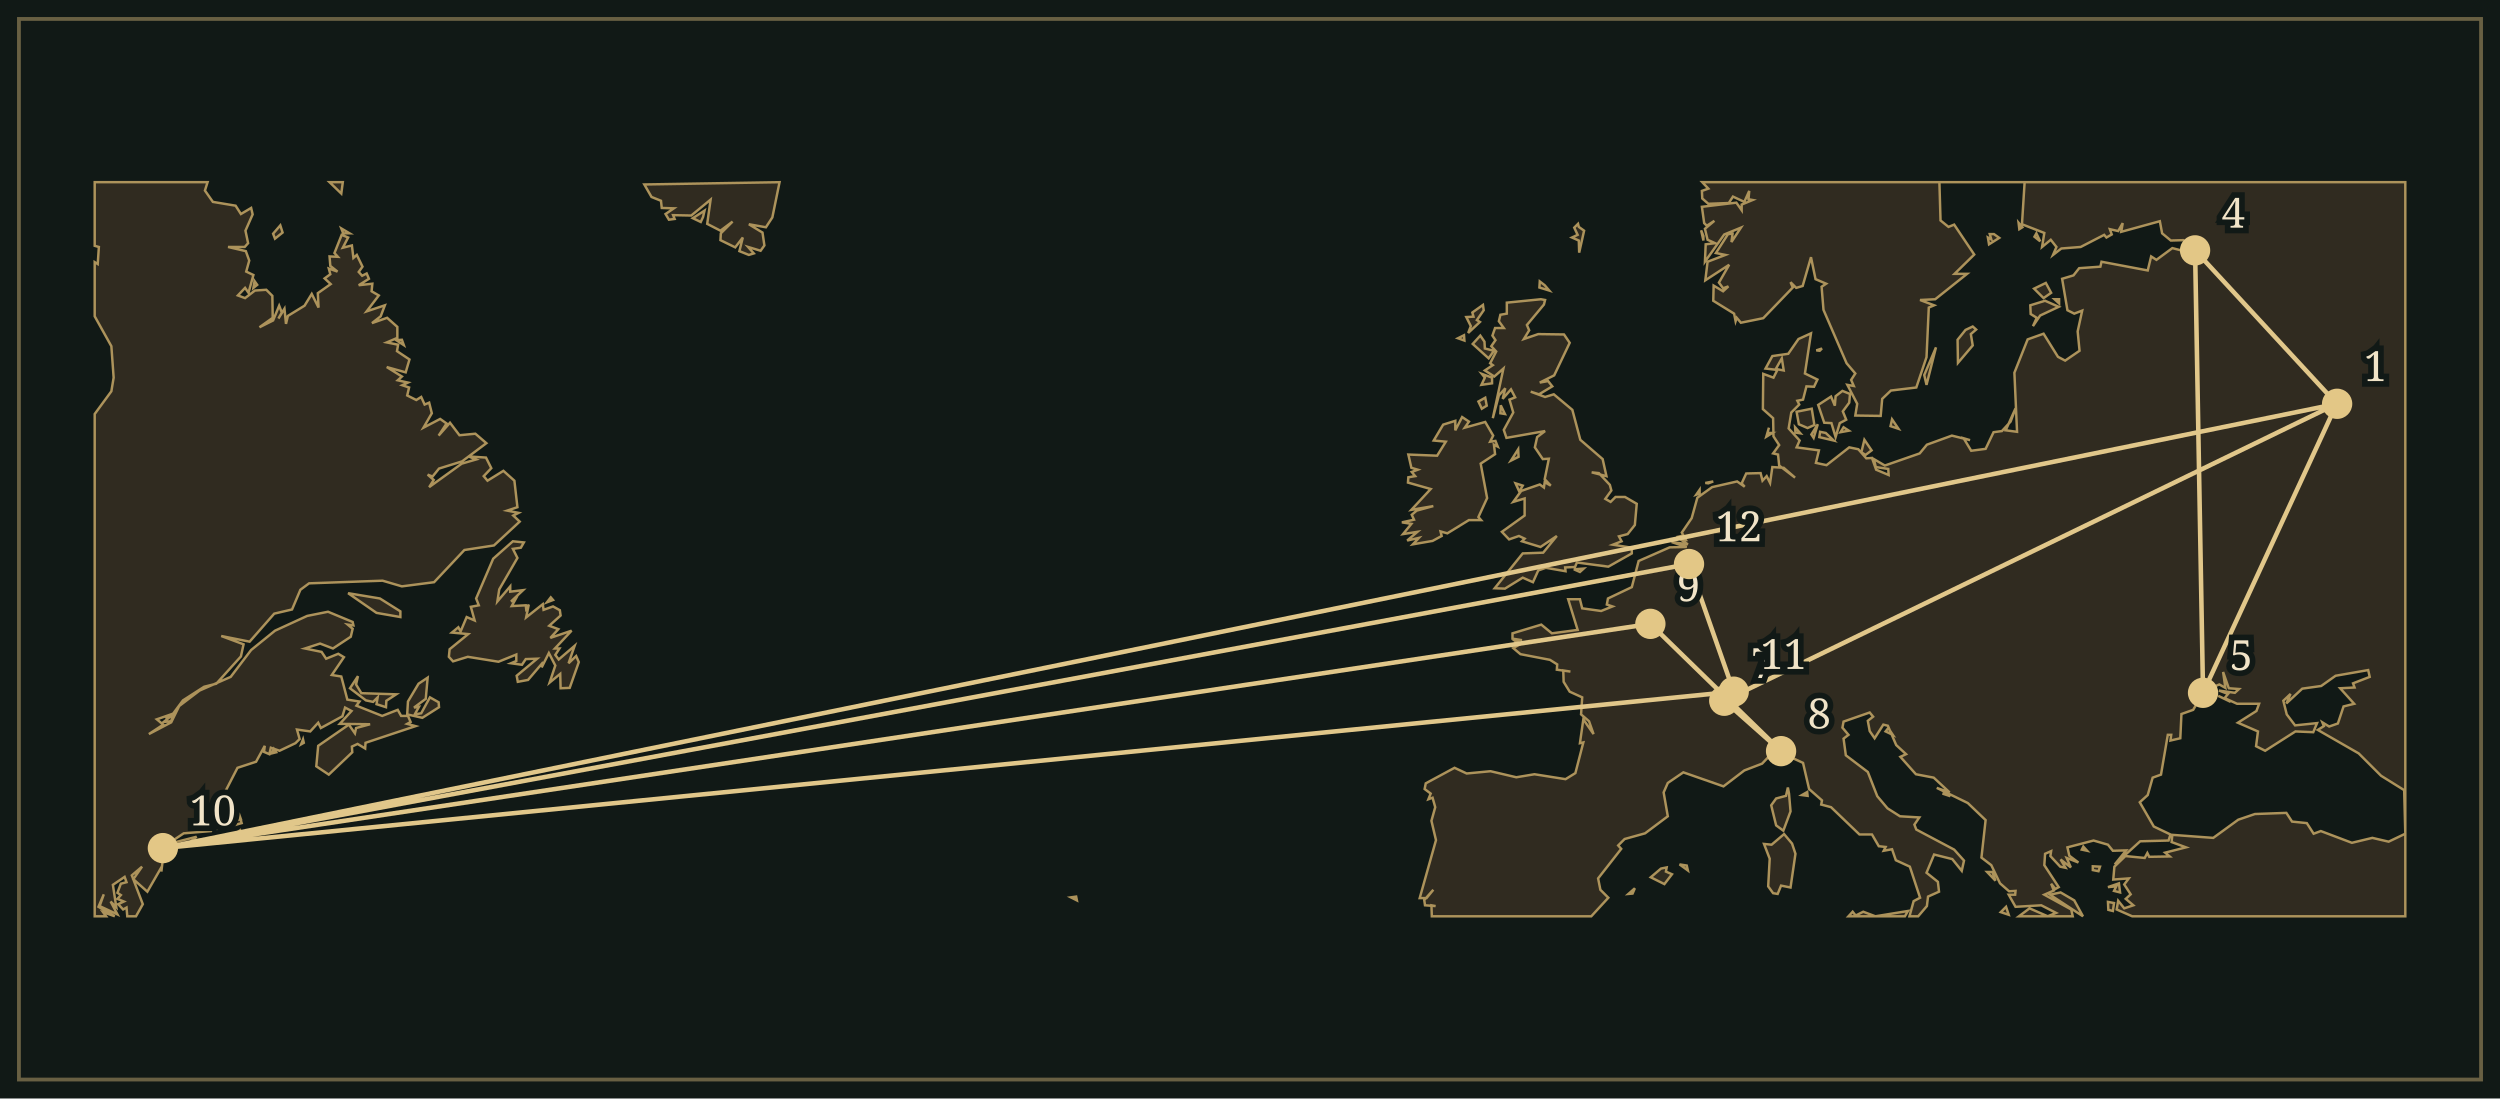
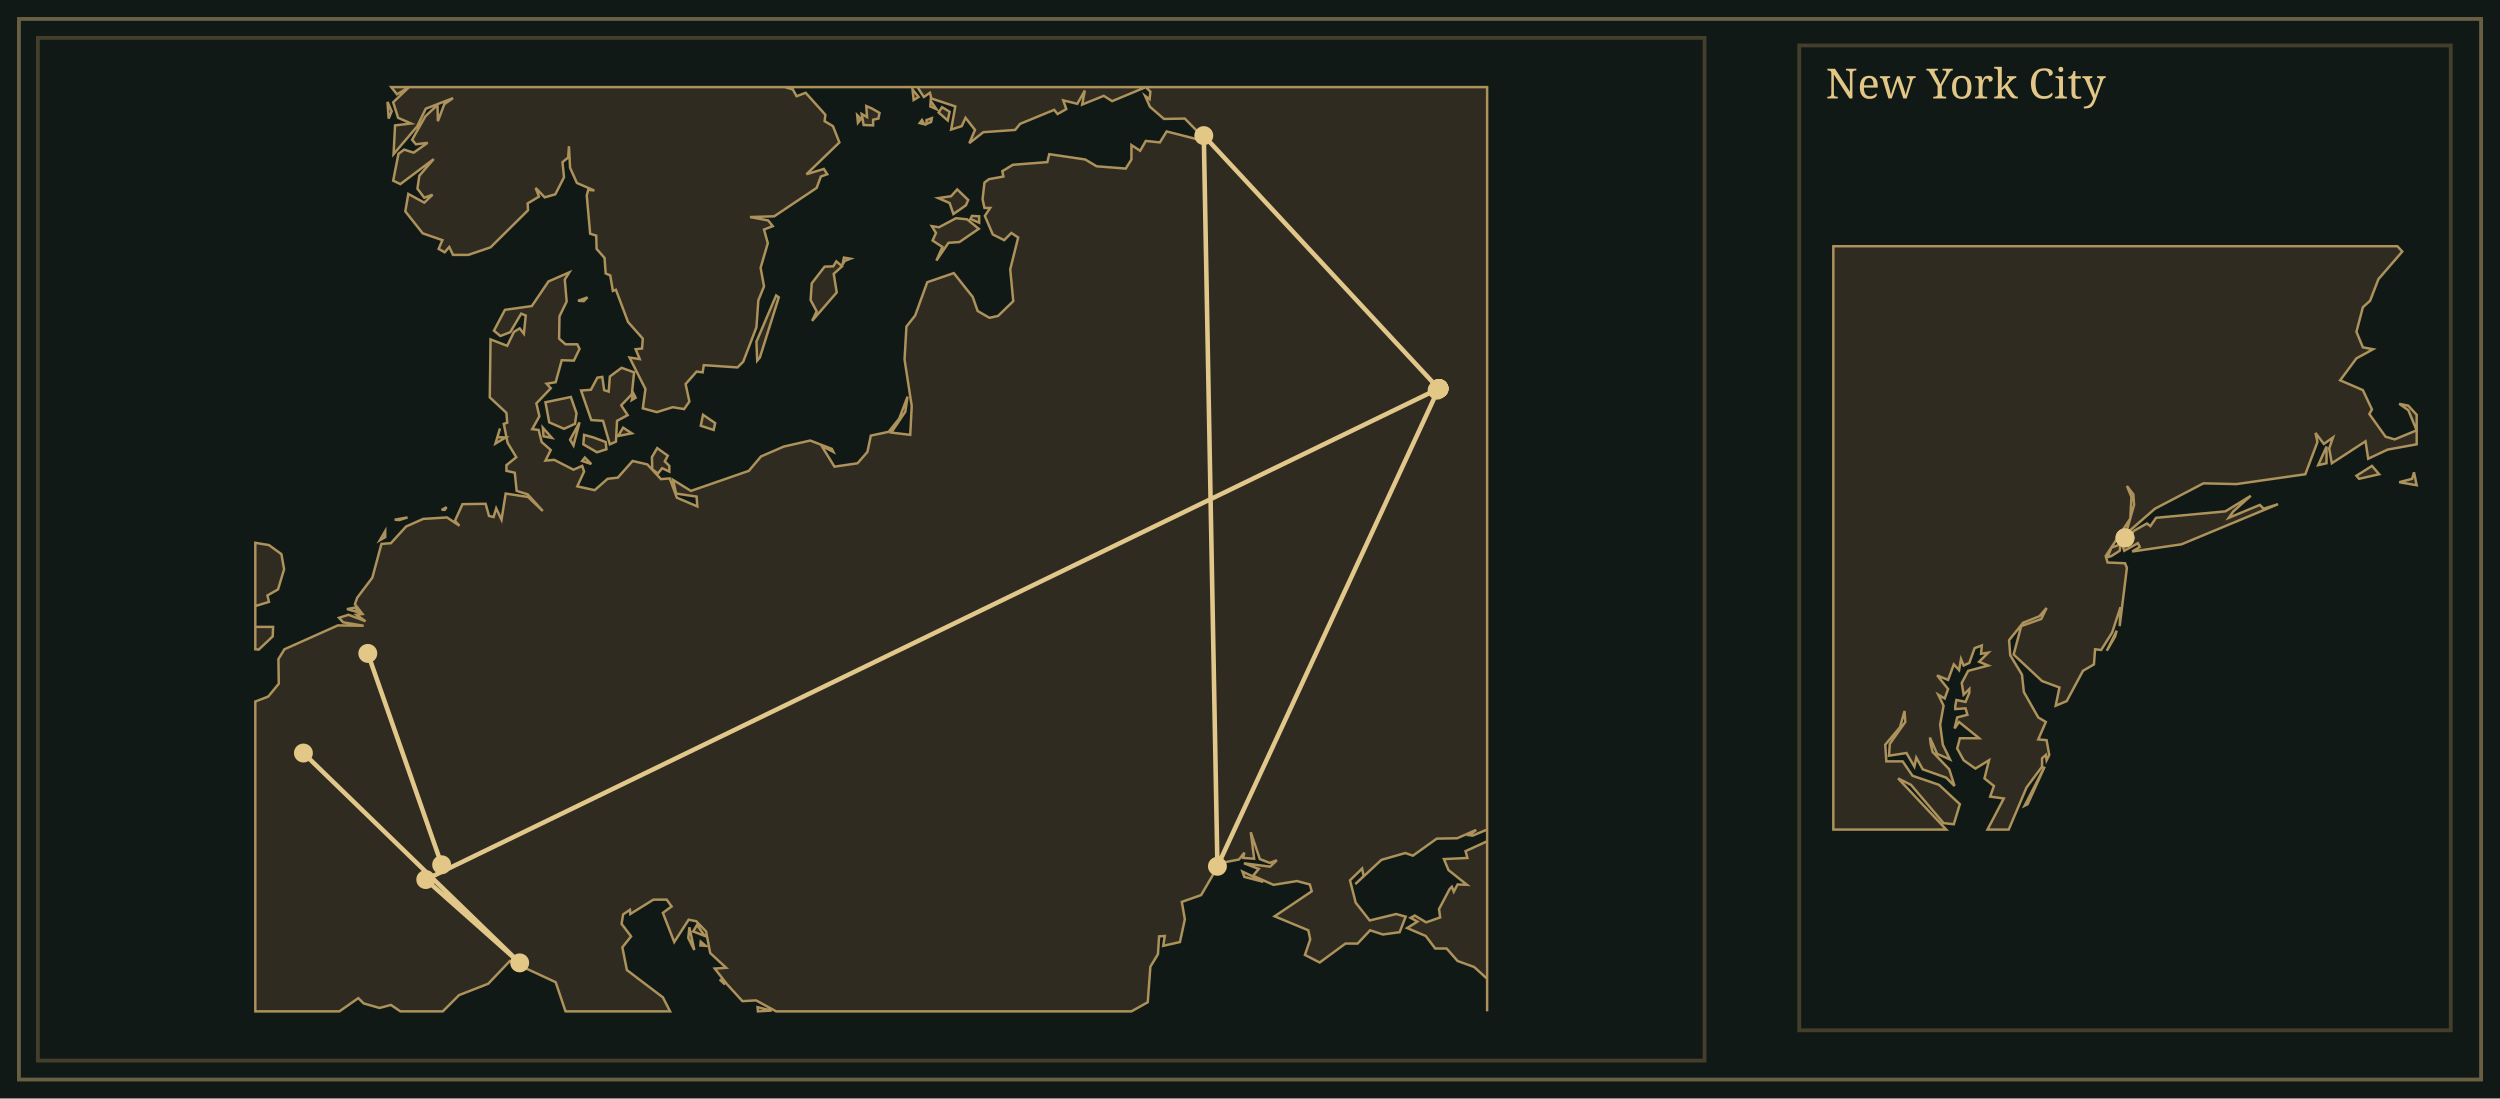
<svg xmlns="http://www.w3.org/2000/svg" viewBox="0 0 660 290" role="img" aria-label="Places in the life of Alexander Scriabin">
  <rect width="660" height="290" fill="#111916" />
-   <path d="M539.9,79.4L543.5,81L538.6,83.3L536.7,86.1L537.7,83.9L536.1,82.9L536,80.6L539.9,79.4ZM544,235.6L547.6,237.7L549.9,241.9L541.2,236.2L544,235.6ZM521.7,87L520.3,88.2L520.8,91.2L516.9,95.8L516.8,89.7L518.9,87.1L520.8,86.2L521.7,87ZM488.2,106.3L486.5,108.6L487.4,110.8L485.7,111.7L484.6,115.4L483.5,111.7L481.6,111.6L480,106.9L483.4,104.7L484.4,107.1L484.6,104.6L486.4,103.2L488.4,104L488.2,106.3ZM478.3,107.9L479,112.2L477.2,113L474.9,112L474.3,108.7L478.3,107.9ZM439.8,230.1L441.4,230.8L439.4,233.4L435.8,231.6L438.5,229.3L440,229L439.8,230.1ZM105.7,162.9L99.4,161.8L91.9,156.6L100.3,158L105.7,161.4L105.7,162.9ZM109.3,186.8L110.6,186.6L109.5,188.6L111.2,188.3L113.5,184.1L115.8,185.4L115.9,186.7L111.5,189.5L107.5,188.6L107.7,185.2L110.5,180.5L112.9,178.9L112.4,184.5L109.3,186.8ZM95.4,183L104.6,183.3L102,185L101.9,186.7L99.4,185.9L99.7,184.1L98.5,185.3L96.6,184.9L92.4,181.7L94.5,178.5L94,180.7L95.4,183ZM50.6,222L53.8,221.5L42.9,224.8L44.5,222.8L51.9,220.9L50.6,222ZM473.1,222.7L474,225.4L472.7,234.3L470.2,233.8L469.3,236L468.1,235.8L466.8,234L467.2,226.7L465.7,222.8L467.7,223L471,220.2L473.1,222.7ZM472.3,209.5L472.7,214.2L470.8,219.3L468.9,217.9L467.6,212.6L468.9,210.8L471.5,210.1L472,207.9L472.3,209.5ZM503.7,240.5L502.9,241.9L488,241.9L489.1,240.7L489.9,241.7L491.9,240.7L495.1,241.9L503.7,240.5ZM407.6,80.4L403.1,85.8L403.7,87.2L402.3,89.5L406.1,88.2L412.9,88.3L414.4,90.5L410.3,99.1L406.5,101L408.7,100.6L409.8,102L406.3,104.1L404.1,103.4L407.9,104.8L410.2,104.1L415.1,108.2L417.2,116.1L423.1,121.2L424.1,125.7L420.2,124.7L422.1,124.9L425,128L425.4,129.5L423.8,131.7L425.2,132.5L426.5,131.2L429,131.2L432.1,133L431.6,138.6L429.7,141L427.4,141.6L428.1,142.9L425.8,143.8L430.8,144.6L430.8,146.1L424.6,149.6L416.3,148.5L415.8,149.7L413.2,149.8L413.3,150.8L408.1,149.9L406.1,150.6L404.7,153.7L402,152.5L397.3,155.4L394.6,155.3L402,146.1L407.4,145.9L411,141.5L406.7,144.4L401.8,142.9L402.5,142.2L401,141.5L398.4,142.4L396.5,140.4L402.5,136.1L402.5,131.6L399.5,132.5L401.6,129.6L406.5,127.9L407.6,128.7L407.8,127.3L409.4,128.2L407.8,126.5L408.9,121.1L407.3,121.2L405.2,118.1L405.8,115.4L407.9,113.8L397.7,115.6L397,113.5L399.5,108.9L398.5,105.5L400,104.9L398.9,102.8L396.7,105.3L397.4,102.5L395.7,104.4L394.1,110.4L396.9,97.3L394.5,99.4L392,97.8L394.1,96.4L393.4,95.9L395,92.8L393.7,91.4L394.8,89.8L394,88.6L394.7,86.6L397,86.6L395.7,84.8L396.1,83.1L397.8,82.8L397.8,79.9L406.8,79L407.9,79.2L407.6,80.4ZM386.7,112.9L392.1,111.4L394.2,115L393.4,116.6L394.8,116.4L395.4,117.9L394.4,117.4L394.7,119.9L390.9,122.4L392.6,131.5L390.3,136.5L391,137.3L387.8,137.3L382.1,140.8L380.3,140.3L380.6,141.5L378.2,142.8L373,143.7L374.6,142L371.5,142.7L374.2,140.4L370.4,141L372.6,138.3L370.1,137.9L373.3,137.2L372.7,135.9L374,134.8L378.4,133.6L372.6,134.6L377.7,129.1L371.7,127.4L371.8,126L373.6,125.7L372.7,124.6L374.3,124L372.6,123.5L371.8,120L379.4,120.3L381.7,116.6L378.5,116.3L381,112.1L384.2,111.1L384.2,113.6L386,110.1L387.8,111.3L386.7,112.9ZM451,127.6L450.2,127.5L452.3,127.1L451,127.6ZM45.2,190.4L43.2,190.6L45.7,188.6L45.2,190.4ZM44.5,189.5L43.7,189.6L45.2,188.7L44.5,189.5ZM80.2,196.1L79.5,196.5L80,195.2L80.2,196.1ZM72.9,198.6L71.7,198.9L72.3,197.7L72.9,198.6ZM588.2,184.9L588.9,185.3L585.6,183.7L588.2,184.9ZM541.5,77.3L539.5,78.7L537,76.2L540.1,74.7L541.5,77.3ZM543.6,80.1L542.4,79L543.6,79L543.6,80.1ZM557.8,240.5L556.6,240.2L556.5,238.1L558.1,238.4L557.8,240.5ZM559.4,233.2L559.7,235.6L558.1,235.2L558.7,234L556.5,234.2L559.4,233.2ZM554.4,228.8L554,230L552.5,229.7L552.5,228.7L554.4,228.8ZM551,224.6L549.6,224.3L550,223.5L551,224.6ZM400.9,120.6L398.9,121.6L400.8,118.6L400.9,120.6ZM397.3,109.3L396.1,109.1L396.2,107L397.3,109.3ZM393.9,101.2L391.1,101.6L392,99.7L391.2,98.7L393.9,99.7L393.9,101.2ZM392.1,105L392.5,107.1L391.2,107.9L390.3,106L392.1,105ZM416.8,59.9L418.2,60.9L416.9,66.7L416.8,63.5L415,62.7L416.5,62L415.6,60.1L416.6,59.1L416.8,59.9ZM402,128.2L401.1,129.8L400.1,127.6L402,128.2ZM407.8,75.3L409,76.7L406.4,75.9L406.5,74.3L407.8,75.3ZM391.7,81.9L389.9,84.5L390.7,85L387.6,87.9L388.3,86.1L387.1,83.7L389,83.6L388.7,82.5L391.5,80.5L391.7,81.9ZM391.9,90.2L392,92L394.4,92.6L393,94.6L388.8,90.8L390.8,88.6L391.9,90.2ZM386.5,88.5L386.6,89.9L384.9,89.3L386.5,88.5ZM526.4,61.8L527.8,62.8L525.1,64.5L524.8,62.7L525.7,63.2L525.3,61.8L526.4,61.8ZM508.6,101.6L508,99L511.1,91.7L508.6,101.6ZM501.2,113.2L499.1,112.5L499.5,110.7L501.2,113.2ZM494.1,118.9L492.5,120.1L491.4,119.4L492.2,116.1L494.1,118.9ZM488.1,113.7L485.9,114.1L486.7,112.8L488.1,113.7ZM482,114.3L484.1,116.3L480.3,115.4L480.5,114L482,114.3ZM475.3,114.4L474,114.2L473.9,112.8L475.3,114.4ZM478.8,115.6L478.2,114.7L479.9,112L478.8,115.6ZM480.4,92.6L479.5,92.5L481,92L480.4,92.6ZM466.3,115.3L467,112.9L466.6,114.3L467.9,114.3L466.3,115.3ZM418.1,150.1L417.1,151L415.5,150.3L418.1,150.1ZM448.7,130.3L447.8,130.6L448.7,129.3L448.7,130.3ZM477.1,209.1L477.2,210.1L475.7,209.9L477.1,209.1ZM445.6,229.8L443.4,228.2L445.3,228.5L445.6,229.8ZM431,235.9L429.9,236L431.6,234.5L431,235.9ZM284.3,237.7L282.7,236.9L284.1,236.7L284.3,237.7ZM499.7,194L497.8,193.1L498.5,192.2L499.7,194ZM514.1,209.7L514.9,210.2L512.8,209.5L514.1,209.7ZM529.6,239.4L530.3,241.5L528.2,240.8L529.6,239.4ZM526.8,232.5L524.6,230.2L526,230.2L526.8,232.5ZM443.9,141.5L444.5,142.3L442.6,141.8L443.9,141.5ZM185.6,57.3L185,58.6L182.9,57.6L186,55.6L185.6,57.3ZM63.7,220.1L62.3,220L63.4,219.2L63.7,220.1ZM25,241.9L25,109.3L29.4,103.3L30,99.7L29.4,91.4L25,83.5L25,69.2L25.8,69.7L26.1,65.2L25,64.9L25,48.1L54.8,48.1L54.1,50.3L56.2,53.3L62.2,54.3L63.6,56.5L66.3,54.9L66.7,56.6L64.8,60.9L65.5,64.2L64.6,65.2L60.2,65.2L64.9,66.3L65.8,68.8L65,71.7L66.9,72.6L65.6,77.3L64.7,76L62.8,78L64.7,78.7L67.3,76.7L70.3,76.5L71.9,78.1L72,83.9L68.5,86.4L72.1,84.6L73.7,80.7L74.4,82.5L73.5,84.1L75.1,81.5L75.5,85.5L76,83.4L80.4,80.7L82.3,77.6L84.1,81.2L83.9,77.4L87.3,75L85.7,73.5L87.2,72.4L86.8,70.9L89.1,71.7L87.2,70.2L87,67.7L89.2,67.8L88.3,66.8L90.2,62L91.9,62.7L90.5,65.4L92.9,64.8L93.3,68.1L94.2,67.3L95.7,70.4L94.7,71.8L95.6,72.8L96.8,72.2L97.4,73.6L94.7,75.3L98.3,74.9L98.1,76.9L100,78L96.8,82.2L101.6,80.6L100.5,83.5L98.2,85.3L102.2,83.9L104.9,86.3L104.9,89.2L102.1,90.4L105.1,91L104.8,92.7L108.1,94.9L107.1,98.3L102.1,96.9L106.1,99.4L105,100.4L107.7,101L106.2,101.7L108,102.3L107.5,104.4L109.9,105.6L111.2,104.8L112.1,106.8L113.3,106.3L114,109.1L111.8,112.9L116.2,110.6L117.9,111.8L115.8,115L118.8,111.6L121.3,114.9L125.5,114.5L128.4,117L122,121.8L115.9,123.7L114.2,125.8L112.9,125.3L114.5,126.7L113.3,128.6L121.9,122.4L125.7,121.3L123.7,120.5L128.3,120.8L129.7,123.6L127.7,125.7L128.7,126.9L132.9,124.3L135.8,126.9L136.6,133.9L133.9,134.8L136.9,135.4L135.5,136.1L137.2,137.7L130.4,144L122.6,145.2L114.6,153.7L106.1,154.8L101,153.3L81.6,154L79.3,155.7L77.1,160.9L72.4,162L65.9,169.4L58.4,167.9L64.3,170.1L63.6,173.3L57.1,180.5L53.9,181.3L48.3,184.9L45.7,188.4L41.4,189.9L43.1,191.3L39.3,193.8L45.2,190.7L47.3,186.4L52.7,182.3L60.9,178.7L66.3,171.6L72.6,166.5L81.1,162.6L86.6,161.5L93.1,164.2L93.3,165.1L91.8,164.9L93.1,166L92.6,168.1L87.9,171.2L84.5,169.9L80.5,171.2L84.9,172.1L86.1,173.9L89.3,172.6L90.8,173.5L87.6,178.2L90.1,178.6L91.7,184.7L94.9,185.2L94.1,186.3L100.9,189L105,187.4L105.9,189L107.7,189L108.4,190.6L107.5,191.1L109.7,191.7L96.5,196.1L96.4,197.6L94.4,196.4L92.9,197.1L93,198.6L86.8,204.5L83.5,202.3L84,196.9L92.1,191.3L93.7,193.6L94,192.2L97.7,191.2L89.7,191.1L92.8,187.7L91.1,186.8L90.4,189.1L84.7,192.2L84,190.8L81.9,193.1L78.4,192.6L79.1,195.1L78,196.2L73.8,198.2L71.5,197.4L71.1,199.1L69.7,198.5L69.9,196.9L67.6,201.1L62.7,202.7L59.3,209.3L60.5,210.6L58.2,212.8L61.4,216.7L63.6,216.3L63,214.6L63.8,217.3L60.2,218.3L60,217.1L57.6,218.6L57.7,216.8L56.4,216.5L55.7,219.4L48.5,220L43.1,223.6L43.1,220.2L43.4,222.5L41.6,225.2L43.1,226L42.6,230.1L42.7,228.8L38.9,235.4L35.2,232.1L37.5,228.8L34.8,231.1L37.7,238.7L35.9,241.9L33.6,241.9L33.4,239.6L32.5,240.1L31.2,238.7L32.7,238L31,237.3L31.9,236.3L31,235.7L31.9,233.3L33.4,232.9L32.9,231.5L29.8,233.6L30.7,239.5L29.2,238L31,241.4L26.3,239.2L27.4,236.1L26,239.4L30.3,241.9L27.2,240.8L28,241.9L25,241.9ZM72.6,63L72.1,61.7L74,59.5L74.6,61.4L72.6,63ZM90.1,51.1L87,48.1L90.5,48.1L90.1,51.1ZM138.3,143.2L137.5,144.6L135.4,144.9L136.6,147.3L131.8,155.6L131.3,158.8L134.7,154.8L134.7,156.2L138.1,155.8L134.9,158.8L136.1,158.2L135.1,160L138.8,159.8L138.9,160.7L139.6,159.6L138.9,163L143.3,159.5L143.5,161L146,160.1L147.8,161.1L148,162.5L145,165.2L147.4,166.1L145.3,168.4L150.9,166.5L146.5,171.2L147.7,171.2L146.6,172.9L147.5,174.1L151.7,170.5L150.1,175.1L152.1,173.2L152.8,174.8L150.4,181.6L148,181.7L147.9,177.9L145.1,180.2L146.6,175.7L144.9,172.4L143,176.2L143.4,174.8L139.4,179.5L136.7,180L136.4,178.4L141.8,173.9L138.8,174L137.8,175.5L134.9,175.1L136.3,174.5L136.3,172.8L131.6,174.7L123.5,173.4L119.6,174.6L118.5,173.4L118.7,171.4L123.6,167.4L119.3,167L121,165.6L121.6,166.7L123.2,162.9L125.3,163.8L124.3,160.2L126.4,159.8L125.7,158L130.2,147.5L135.4,142.9L138.3,143.2ZM145.4,157.7L146,158.4L144.4,159L145.4,157.7ZM106.1,89.7L106.6,91.1L104.6,89.8L106.1,89.7ZM67.9,75.2L66.9,76L67.2,74.2L67.9,75.2ZM537.6,61.6L538.6,63.7L537.1,62.5L537.6,61.6ZM533.9,60L533.1,60.5L532.9,58.8L533.9,60ZM92.3,61.6L90.6,61.6L90.1,60.3L92.3,61.6ZM449.7,62.3L449.7,63.5L449.1,60.8L449.7,62.3ZM205.8,48.1L203.9,57.4L202.2,60L197.7,59.2L201.3,61.4L201.8,64.8L200.8,66.2L197.5,65.2L199,66.9L197.7,67.3L195.2,66.3L196.1,62.7L194.1,65.3L190.2,63.4L190.3,61.6L193.4,58.5L190.2,60.9L186.7,59.1L187.6,52.7L182.5,56.9L177.7,56.8L178.1,57.8L176.6,58L175.7,56.5L177.9,55L174.7,54.9L174.5,53L172,52L170.1,48.7L205.8,48.1ZM516,72.3L519.3,72.3L510.9,79L506.9,79.2L510.6,80.6L509.2,81.2L508.6,94.3L505.9,102.3L499.2,103.1L496.9,105.3L496.5,109.8L489.8,109.7L490.3,106.6L487.7,101.6L489.4,101.9L488.7,100.3L489.8,98.6L487.5,95.9L481.4,81.8L480.9,75.7L482.1,74.9L479.3,73.7L478.1,67.9L475.9,75.5L474.2,76L472.7,74.5L473.3,75.9L465.5,84L459.6,85.2L458.5,83.9L458.2,84.8L457.8,82.8L452.3,79.4L452.4,75.4L454.9,76.9L456.3,75.6L454.9,76.1L453.8,74.6L456.5,69.9L450.2,74L450.8,69.1L455.5,67.3L453,66.8L456.2,61.8L457.4,61.7L457.1,63.9L459.6,60.1L455.2,61.9L450.1,69.1L450.3,64.5L452.8,64.2L450.8,63.3L450.1,60.4L452.6,58.3L450.6,59.6L449.9,58.9L449.3,54.6L458.4,53.5L459.8,55.5L459.8,54L462.7,52.8L461.6,52.6L461.8,50.4L460.5,53.3L457.5,51.9L456.4,53.6L451,53.8L449.4,52.4L449.3,50.4L451,49.8L449.4,48.1L635,48.1L635,241.9L562.9,241.9L558.8,240.1L559.2,237.8L560.8,239.8L563.2,239L561.2,237.3L562.5,236.1L560.8,233.5L562,231.9L557.9,232.2L558.2,228.8L561.1,226L566.2,226.5L566.9,225.2L567.4,226.2L572.8,226.1L571.6,225.1L577.1,223.7L573.3,222.3L573.5,220.4L584.3,221.2L590.9,216.4L595.3,214.9L603.6,214.6L605.1,216.9L609,217.3L610.8,220.1L612.7,219.4L620.9,222.5L626.3,221.2L630.6,222.2L635,220.1L634.7,208.6L628.6,204.8L622.7,198.9L611.9,192.7L613.5,191.7L613.1,190.7L614.9,191.8L617.2,191L618.7,186.5L621.5,185.8L617.8,181.7L621.6,181.5L621.2,180.4L625.6,178.7L625.2,176.9L616.6,178.4L612.8,181.1L607.8,181.8L603.6,185.7L604.7,183.2L602.8,185L603.7,188.6L605.9,191.5L611.7,190.9L610.7,193.3L606,193.1L598,198.2L595.6,197L596.1,193.1L590.8,190.8L595.7,187.7L596.4,185.8L590.6,185.8L587.3,184.3L588.2,183.2L585.8,182.3L590,182.9L591.1,181.9L588.4,181.7L586.9,177.4L587.5,181.6L585.9,180.7L582,182.3L579,187.4L575.9,188.5L575.6,194.9L573,195.5L573.2,194L572.3,194L570.5,204.5L568.3,205.3L567,209.9L564.9,211.8L568.6,218.2L573,220.3L572.5,221.9L565,222.1L558.3,228.2L561.3,224.5L557.8,224.6L556.5,223L552.7,221.9L545.8,223.7L546.3,225.9L548.7,227.7L545.6,226.5L546.7,229L544,226.9L545.3,229.1L543.9,228.8L541.3,226L541.5,224.7L539.9,225.4L539.7,228.4L543.5,234.2L542.6,234.7L541.5,233.3L542.2,235.1L539.7,236.2L546.8,240.1L547.2,241.9L533,241.9L535.8,239.8L540.6,241.9L542.8,241L538.9,239L532.1,239.4L530.3,236.2L532,236.2L532.1,235.2L530.4,235.3L528,233.2L525.7,228.4L523.1,226.4L524.2,216.5L519.5,212L511.3,208L514.7,209.2L510.5,205.3L505.8,204.4L501.7,199.8L503.2,199.1L500.6,196.7L498.4,191.6L497.2,191.3L494.9,194.9L493.6,193L493.1,190.3L494.5,189.2L493.6,188.1L486.7,190.5L486.4,192.1L488,194L486.7,195L487.3,199.4L493.1,203.8L495.6,210.2L498.3,213.4L501.6,215.5L506.7,215.8L505.4,217.7L505.9,219L515.9,224.3L518.5,227.2L517.9,229.9L515.4,226.8L510.6,225.6L508.6,230.4L511.6,232.8L511.9,235.4L509,236.7L508.7,239.2L506.4,241.9L504.1,241.9L505.2,237.9L506.9,237L504.2,228.8L500.5,227.1L499.5,224.2L497.3,224.6L497.8,223.6L496,223.4L494.2,220.3L490.9,220.3L483.4,213.1L480.8,212.4L481,211.3L477.6,208.3L476,201.4L468.6,198L465.2,201.6L460.5,203.4L455,207.6L444.4,203.9L440.3,206.7L439.2,209.2L440.3,215.5L434.3,220L428.9,221.5L427.2,223.2L428,224.1L421.9,231.9L422.5,234.9L424.6,237L420.1,241.9L378,241.9L377.9,239L379,239.2L376.2,239L376,237.6L378.4,234.9L376.6,237.1L374.8,237.1L379.1,221.8L377.9,216.7L378.9,213.1L378.2,210.6L377.1,211L377.7,209.5L376.1,208.3L376.4,206.8L384,202.7L387.2,204.2L393.5,203.6L400.3,205.2L405.1,204.4L413.3,205.7L415.9,204.1L418,196L417.1,196.2L418,189.9L420.7,193.8L419.5,190.4L417.4,188.6L417.7,184.1L414.4,182.6L412.8,180L412.7,177L414.6,177.3L411,176.8L411.1,175.4L409.2,174.2L401.4,172.7L399.5,171.1L401.3,170.1L400,169.2L401.8,169L399.3,168.6L399.3,167.2L406.9,164.9L409.7,167.2L416.5,166.3L414,158.2L417.1,158.2L417.7,160.6L422.7,161.3L425.7,160.1L424.2,159.6L424.5,158L430.8,155L432.6,148.1L440.8,144.5L445.3,144.4L441.3,143.1L445.6,143.7L444.1,142.7L445.1,142.6L444,140.6L446.6,136.8L448.1,131.4L452,128.6L458.6,127.1L460.6,128.5L459.8,127.6L461,125L464.8,124.9L465.3,126.9L466.4,125.7L467.3,127.5L467.9,123.3L470.9,123.5L473.9,126.1L469.7,122.9L469.4,120L468.1,119.7L469.7,117.5L468.2,115.2L468.1,110.4L465.4,108L465.5,98.7L468.2,99.7L469.3,97.5L470.9,97.8L470.4,94.6L468.7,97.6L466.1,97.3L467.9,94L472.1,93.4L474.8,89.5L478.1,88L476.5,98.6L479.8,100.2L478.9,102.1L476.9,102L476,105.5L474.5,105.8L475,106.8L472.9,108.9L472.2,113.1L475.1,116.3L474.3,118.1L480.2,118.9L479.4,122.2L482.2,122.8L488.2,118.1L490.6,118.6L492.7,121L494.2,120.9L495.3,124L498.6,125.4L498.5,123.8L495.2,123.3L494.7,121.2L497.6,122.9L506.8,119.7L508.7,117.4L515.3,115L520.1,116.2L518.4,115.7L520.4,119L524.2,118.5L526.3,114.1L528.5,113.8L530.8,111.3L532.1,107.8L529.5,113.6L532.5,114L531.8,98.4L535.3,89.6L539.5,88.1L543.3,94.2L545.2,95.2L549,92.6L548.5,87.5L549.7,82L547.6,82.8L545.8,81.9L544.4,73.6L547.4,72.7L548.9,70.8L554.5,70.4L554.8,69.1L567,71.4L567.9,67.7L569.3,68.6L573.5,65.5L578.5,66.8L578.8,65.9L576.4,63.4L573.1,63.5L570.8,61.6L570.2,58.4L560,61.2L560.4,58.9L559.2,61L557,60.5L557.5,61.9L556.1,62.7L555.5,62L549.3,65.2L544.2,65.6L542,67.3L542.9,65.2L541.4,63.3L539.1,65.2L539.7,61.5L533.8,59.2L534.5,48.1L512,48.1L512.3,58.2L514.4,59.9L515.9,59.3L521.2,67.2L516,72.3Z" fill="#302b20" stroke="#ad935b" stroke-width=".65" />
-   <path d="M617,106.6L617,106.6L616.9,106.6L579.5,66.1L581.6,182.9L616.9,106.6L455.2,185L470.2,198.3L435.7,164.7L43,223.9L457.7,182.6L445.9,148.9L43,223.9L617,106.6L617,106.6L616.7,106.8L617,106.6" fill="none" stroke="#e1c78a" stroke-width="1.2" />
-   <circle cx="617" cy="106.6" r="4" fill="#e3c786" />
-   <text x="624" y="100.6" fill="#f1e4c8" stroke="#111916" stroke-width="3" paint-order="stroke" font-family="Georgia,serif" font-size="11">1</text>
-   <circle cx="579.5" cy="66.1" r="4" fill="#e3c786" />
-   <text x="586.5" y="60.1" fill="#f1e4c8" stroke="#111916" stroke-width="3" paint-order="stroke" font-family="Georgia,serif" font-size="11">4</text>
-   <circle cx="581.6" cy="182.9" r="4" fill="#e3c786" />
-   <text x="588.6" y="176.9" fill="#f1e4c8" stroke="#111916" stroke-width="3" paint-order="stroke" font-family="Georgia,serif" font-size="11">5</text>
-   <circle cx="455.2" cy="185" r="4" fill="#e3c786" />
-   <text x="462.2" y="179" fill="#f1e4c8" stroke="#111916" stroke-width="3" paint-order="stroke" font-family="Georgia,serif" font-size="11">7</text>
-   <circle cx="470.2" cy="198.3" r="4" fill="#e3c786" />
-   <text x="477.2" y="192.3" fill="#f1e4c8" stroke="#111916" stroke-width="3" paint-order="stroke" font-family="Georgia,serif" font-size="11">8</text>
-   <circle cx="435.7" cy="164.7" r="4" fill="#e3c786" />
-   <text x="442.7" y="158.7" fill="#f1e4c8" stroke="#111916" stroke-width="3" paint-order="stroke" font-family="Georgia,serif" font-size="11">9</text>
-   <circle cx="43" cy="223.9" r="4" fill="#e3c786" />
-   <text x="50" y="217.9" fill="#f1e4c8" stroke="#111916" stroke-width="3" paint-order="stroke" font-family="Georgia,serif" font-size="11">10</text>
-   <circle cx="457.7" cy="182.6" r="4" fill="#e3c786" />
-   <text x="464.7" y="176.6" fill="#f1e4c8" stroke="#111916" stroke-width="3" paint-order="stroke" font-family="Georgia,serif" font-size="11">11</text>
-   <circle cx="445.9" cy="148.9" r="4" fill="#e3c786" />
-   <text x="452.9" y="142.9" fill="#f1e4c8" stroke="#111916" stroke-width="3" paint-order="stroke" font-family="Georgia,serif" font-size="11">12</text>
+   <rect x="10" y="10" width="440" height="270" fill="#111916" stroke="#a88b5355" />
+   <path d="M252.4,57.6L255.3,57.9L258.4,60.4L253.3,63.9L250.4,64.1L247.2,68.8L248.8,65.2L246.2,63.5L247.1,61.5L246,59.7L247.9,60L252.4,57.6ZM222.3,70.3L220.1,72.3L220.9,77.2L214.4,84.7L215.6,82.2L214,79.2L214.3,74.8L217.7,70.4L220,70.3L220.8,69L222.3,70.3ZM167,102.2L166.8,104.1L164,107L165.7,109.6L162.9,111.1L162.6,116.6L161,117.3L159.2,111.1L156.1,110.9L153.4,103.1L156,102.9L157.7,99.7L159,99.5L159.5,103L160.7,103.4L161,99.4L164.1,97.1L167.4,98.3L167,102.2ZM150.7,104.8L152.2,109.1L151.8,111.9L148.9,113.2L145,111.5L144,106.2L150.7,104.8ZM67.4,143.3L71,143.9L74.3,146.3L75,150.3L73.4,155.6L70.6,157.2L71,158.9L67.4,160L67.4,165.5L72.1,165.5L72,168L68.3,171.5L67.4,171.4L67.4,143.3ZM105.4,137.3L104.2,137.2L107.6,136.6L105.4,137.3ZM200.1,267L200,265.9L203.7,266.8L200.1,267ZM332.3,232.1L333.5,232.8L328.5,231.5L328,230.1L332.3,232.1ZM255,54.2L251.7,56.5L250.7,53.6L247.7,52.3L251.1,51.8L252.7,50L255.6,52.8L255,54.2ZM258.5,58.8L256.2,57.8L256.6,57L258.5,57.1L258.5,58.8ZM247.2,28.8L245.6,28.1L245.7,26.6L247.2,28.8ZM227.3,31.4L226.5,32.4L226.3,30.4L227.3,31.4ZM230.1,28.6L232.2,29.8L231.9,31.3L230.5,31.6L230.5,33.1L228,33L227.5,30.1L228.9,30.9L228.7,28L230.1,28.6ZM223,68.9L222.4,69.9L222.8,68L224.5,68.3L223,68.9ZM200.6,94.4L199.9,95.2L199.7,90.2L204.9,78L205.6,78.5L200.6,94.4ZM188.4,113.5L185,112.4L185.6,109.5L188.8,111.7L188.4,113.5ZM176.7,123L176.7,124.5L174.8,123.6L173.7,125L172.2,123.9L172.1,120.7L173.5,118.3L176.3,120.3L175.5,121.8L176.7,123ZM166.8,114.4L163.2,115.1L164.5,112.9L166.8,114.4ZM167.8,105L166.8,105.6L167.2,103.8L167.8,105ZM156.7,115.5L159.9,116.7L160.1,118.6L157.6,119.4L154,117.3L154.2,114.8L156.7,115.5ZM145.7,115.6L143.5,115.2L143.3,112.9L145.7,115.6ZM151.4,117.6L150.5,116.1L153,111.5L151.4,117.6ZM156.1,122.5L153.7,121.7L154.4,120.8L156.1,122.5ZM154.1,79.5L152.6,79.4L155.1,78.5L154.1,79.5ZM130.8,117.1L132,113.1L131.3,115.4L133.5,115.5L130.8,117.1ZM101.7,141.8L100.3,142.6L101.7,140.2L101.7,141.8ZM186.1,247.1L183,245.9L184,244.2L186.1,247.1ZM186.3,249.7L184.9,249.6L185,248.6L186.3,249.7ZM190.8,259L191.4,259.9L190,258.6L190.8,259ZM183.3,250.8L181.7,247.6L182,244.8L183.3,250.8ZM93.7,160.4L94.8,161.7L91.6,160.8L93.7,160.4ZM117.4,134.6L116.6,134.6L117.9,133.9L117.4,134.6ZM248.7,28.3L250.7,29.5L250.2,31.8L247.8,29.7L248.7,28.3ZM242.5,25.6L241.2,26.4L240.9,23.6L242.5,25.6ZM245.8,32.2L244.6,32.7L244.6,31.7L246,31.2L245.8,32.2ZM244,32.8L242.8,32.5L243.4,31.7L244,32.8ZM103.4,29.4L102.6,31.3L102.3,26.9L103.4,29.4ZM212.9,46L217.5,44.6L218.4,46L216.7,46.6L215.6,49.6L204.4,57.1L198,57.3L202.8,58.2L204,59.7L201.7,60.6L202.7,64.2L200.8,70.7L201.7,75.6L200.2,79.3L199.7,86.4L196.2,95.5L194.7,97L185.8,96.4L185.5,98.3L183.9,98.1L181,101.4L182,106L180.6,108L177.6,107.5L173.4,108.8L169.7,107.8L170.4,102.7L166.2,94.4L168.9,94.8L167.8,92.2L169.5,92L169.7,89.4L165.8,85L162.6,76.5L161.8,76.8L161.1,72.7L159.9,72.2L159.6,68.1L157.5,65.7L157.4,62.2L155.8,61.7L154.9,51.6L155.3,50.1L156.9,50.3L152.3,48.3L150.5,44.3L150.2,38.6L150,41.6L148.5,42.8L148.9,46.8L146.6,51.3L143.8,52.1L141.4,49.6L142.3,51.9L139.3,53.7L139.4,55.5L129.5,65.3L123.6,67.3L119.6,67.3L118.6,65.2L117.4,66.6L115.8,65.7L116.8,63.4L111.6,61.6L107,55.8L107.8,51.2L112,53.5L114.2,51.4L112,52.2L110.2,49.8L110.7,46.4L114.5,42L105.7,48.6L103.8,47.7L105.2,40.6L106.7,39.5L109.2,40.3L112.9,37.7L109.8,38.1L108.8,36.9L112.3,30.7L115.5,27.7L115.6,32L117.3,27.5L119.6,25.9L112.4,28.7L110.1,33.4L103.9,40.7L104.3,33.1L108.5,32.6L105.1,31.1L103.8,27L108,23L104.8,24.9L103.3,23L392.6,23L392.6,267L392.6,258.4L389.2,255.3L384.8,253.7L381.9,250.4L378.9,250.4L376.4,247.1L371.5,245L374.2,243.3L372.4,242.3L373.5,241.7L376.5,243.5L380.2,242.2L379.9,240L382.7,234.7L383.3,234.1L383.8,235.4L384.8,233.5L387.3,233.6L382.4,229.7L381.2,226.8L387.4,226.5L386.9,224.7L392.6,222.1L392.6,219L388.8,220.6L387.9,220.5L389.7,219.1L384.7,221.3L379.3,221.4L373,225.9L371,225.2L364.7,227L357.8,233.4L360,231.3L359.6,229.3L356.4,232.4L357.9,238.3L361.6,243L368.6,241.3L371.1,242L369.5,246.1L365.1,246.7L361.7,245.6L358.4,249.1L355.2,249.1L348.4,254.1L344.5,252.1L345.9,248L345.4,245.6L336.5,241.9L346.3,235.3L345.8,233.5L342.4,232.6L336.2,233.6L330.8,231.2L332.3,229.4L328.4,227.9L335.3,228.8L337.1,227.1L335.2,227.8L332.6,226.8L330.2,219.7L331.1,226.7L328.2,226.5L328.5,225.1L327.1,226.9L322,227.9L317.1,236.3L312,238.1L312.8,242.7L311.5,248.7L307.1,249.7L307.5,247.1L306,247.2L305.7,251.9L303.7,255.2L303,264.6L298.7,267L204.9,267L199.6,264.1L196,264.3L191.9,259.8L188.7,255.7L191.7,255.5L187.5,251.6L186.4,245.9L183.8,243.2L181.8,242.8L178,248.7L175,241L177.3,239.3L176,237.5L172.5,237.5L166.4,241.3L166.3,240.2L164.5,241.4L164.1,243.9L166.6,247.2L164.3,250.1L165.5,256.1L175,263.3L176.9,267L149.3,267L146.7,259.3L134.6,253.7L128.9,259.7L121.2,262.7L116.9,267L105.7,267L103.2,265.3L100.2,266.1L96,264.9L94.6,263.5L89.6,267L67.4,267L67.4,185.2L70.8,183.9L73.6,180.5L73.5,174L75.1,171.4L89.2,165.1L96,165.2L90.6,164.3L89.5,163.1L92,162.3L96.5,164L94.1,162.3L95.7,162.1L93.7,159.5L94.3,157.8L98.3,152.5L100.7,143.6L103.2,143.4L107.2,139L111.7,137L118,136.6L121.3,138.8L120.1,137.5L122.1,133.1L128.2,133L129.1,136.2L130.3,136.5L131,134.2L132.4,137.2L133.5,130.3L139.4,131.2L143.3,134.9L139.3,130.5L136.4,129.6L135.9,124.8L133.7,124.3L133.7,122.8L136.3,120.7L134,116.9L133,111.9L133.9,111.6L133.7,109L129.3,104.9L129.5,89.6L133.9,91.3L135.7,87.6L137.2,86.7L138.3,88.1L138.8,83.3L137.6,82.8L134.7,87.7L132.1,88.7L130.4,87.3L133.3,81.8L140.4,80.8L144.8,74.3L150.3,71.9L149.1,73.8L149.6,79.6L147.7,83.5L147.6,89.4L149.3,90.9L152.4,90.9L153,92.1L151.5,95.2L148.3,95.1L146.7,100.9L144.3,101.3L145.4,102.5L141.6,106.5L142.4,109.9L140.5,113.3L142.2,113.5L143,116.7L145.4,118.8L144,121.6L146.3,121.4L151.4,124L153.7,123L154.2,124.5L152.4,128.4L157,129.4L160.4,126.4L163.1,126.1L167,121.7L170.9,122.6L174.5,126.5L176.8,126.3L178.7,131.4L184.1,133.7L183.9,131.1L178.5,130.3L177.7,126.7L182.4,129.6L197.7,124.3L200.9,120.5L206.9,117.9L213.9,116.3L219.6,118.5L220,119.3L216.9,117.7L220.3,123.2L226.4,122.3L229,119.3L229.9,115L234.6,114L237.4,110.5L239.6,104.7L239,108.7L235.3,114.2L240.3,114.8L240.7,107.2L238.8,94.9L239.3,86.2L241.6,83.3L244.8,74.5L251.8,72.1L256.8,78.4L258.1,82.1L261.2,83.9L263.5,83.4L267.5,79.5L266.7,71.1L268.8,62.7L267,61.5L265.1,63.4L262.1,61.9L260,57L261.4,54.9L259.9,54.9L259.4,52.6L259.9,48.2L261.1,47.3L264.9,46.6L264.6,45.2L267.4,43.5L276.5,42.8L277,40.7L286.5,42.1L289.5,43.9L297.2,44.5L298.7,42.1L298.7,38.3L301,39.8L302.5,37.2L306.2,37.6L308,34.7L316.2,36.8L316.7,35.3L312.8,31.3L307.3,31.4L303.6,28.2L302.3,25.3L303.5,26.2L303.7,24.2L302.5,23L293.6,26.7L291.4,25.3L285.7,27.6L286.4,23.9L284.4,27.4L280.7,26.5L281.5,28.8L279.2,30.1L278.3,29L269.3,32.7L268,34.3L259.6,34.9L255.9,37.8L257.4,34.3L254.9,31.1L253.9,33.3L251.1,34.2L252.2,28.1L245.9,26L245.5,24.5L243.9,25.6L242.2,23L207.2,23L209.3,23.6L210.3,25.4L212.7,24.5L217.9,30.3L217.7,32L219.9,33.3L221.6,37.6L212.9,46Z" fill="#302b20" stroke="#ad935b" stroke-width=".65" />
+   <path d="M379.9,102.6L379.9,102.6M379.9,102.6L379.8,102.6M379.8,102.6L317.8,35.8M317.8,35.8L321.4,228.7M321.4,228.7L379.8,102.6M379.8,102.6L112.4,232.2M112.4,232.2L137.2,254.2M137.2,254.2L80.1,198.8M116.6,228.3L97.1,172.5M379.9,102.6L379.9,102.6M379.9,102.6L379.4,103M379.4,103L379.9,102.6" fill="none" stroke="#e1c78a" stroke-width="1.2" />
+   <circle cx="379.9" cy="102.6" r="2.5" fill="#e3c786" />
+   <circle cx="379.9" cy="102.6" r="2.5" fill="#e3c786" />
+   <circle cx="379.8" cy="102.6" r="2.5" fill="#e3c786" />
+   <circle cx="317.8" cy="35.8" r="2.5" fill="#e3c786" />
+   <circle cx="321.4" cy="228.7" r="2.5" fill="#e3c786" />
+   <circle cx="379.8" cy="102.6" r="2.5" fill="#e3c786" />
+   <circle cx="112.4" cy="232.2" r="2.5" fill="#e3c786" />
+   <circle cx="137.2" cy="254.2" r="2.5" fill="#e3c786" />
+   <circle cx="80.1" cy="198.8" r="2.5" fill="#e3c786" />
+   <circle cx="116.6" cy="228.3" r="2.5" fill="#e3c786" />
+   <circle cx="97.1" cy="172.5" r="2.5" fill="#e3c786" />
+   <circle cx="379.9" cy="102.6" r="2.5" fill="#e3c786" />
+   <circle cx="379.9" cy="102.6" r="2.5" fill="#e3c786" />
+   <circle cx="379.4" cy="103" r="2.5" fill="#e3c786" />
+   <circle cx="379.9" cy="102.6" r="2.5" fill="#e3c786" />
+   <text x="379.9" y="102.6" text-anchor="middle" dominant-baseline="central" fill="#f1e4c8" stroke="#111916" stroke-width="4" paint-order="stroke" font-family="Georgia,serif" font-size="10" />
+   <text x="317.8" y="35.8" text-anchor="middle" dominant-baseline="central" fill="#f1e4c8" stroke="#111916" stroke-width="4" paint-order="stroke" font-family="Georgia,serif" font-size="10" />
+   <text x="321.4" y="228.7" text-anchor="middle" dominant-baseline="central" fill="#f1e4c8" stroke="#111916" stroke-width="4" paint-order="stroke" font-family="Georgia,serif" font-size="10" />
+   <text x="112.4" y="232.2" text-anchor="middle" dominant-baseline="central" fill="#f1e4c8" stroke="#111916" stroke-width="4" paint-order="stroke" font-family="Georgia,serif" font-size="10" />
+   <text x="137.2" y="254.2" text-anchor="middle" dominant-baseline="central" fill="#f1e4c8" stroke="#111916" stroke-width="4" paint-order="stroke" font-family="Georgia,serif" font-size="10" />
+   <text x="80.1" y="198.8" text-anchor="middle" dominant-baseline="central" fill="#f1e4c8" stroke="#111916" stroke-width="4" paint-order="stroke" font-family="Georgia,serif" font-size="10" />
+   <text x="116.6" y="228.3" text-anchor="middle" dominant-baseline="central" fill="#f1e4c8" stroke="#111916" stroke-width="4" paint-order="stroke" font-family="Georgia,serif" font-size="10" />
+   <text x="97.1" y="172.5" text-anchor="middle" dominant-baseline="central" fill="#f1e4c8" stroke="#111916" stroke-width="4" paint-order="stroke" font-family="Georgia,serif" font-size="10" />
+   <rect x="475" y="12" width="172" height="260" fill="#111916" stroke="#a88b5355" />
+   <path d="M589.6,135L588.4,136.7L596.6,133.3L597.6,134.3L601.4,133.1L575.9,143.7L562.9,145.6L564.9,144.4L564.4,143.4L560.8,145.4L560.3,143.9L563.4,140.1L566.8,138.2L567.7,138.9L569.2,136.7L587.5,135L594.2,130.9L589.6,135ZM558.4,168L556.2,171.8L558.8,166.5L558.4,168ZM557.4,146.8L556.4,147.1L557.4,144.6L559.8,143.7L559.6,145.4L557.4,146.8ZM628.1,125.2L622.8,126.4L622.1,125.6L626.2,123L628.1,125.2ZM614.2,122.3L612,122.8L614.2,117.9L614.2,122.3ZM638,128.1L633.4,127.3L636.8,126.4L637.3,124.7L638,128.1ZM535.3,212.3L534.5,212.7L539.8,202.4L535.3,212.3ZM484,219L484,65L632.9,65L634.2,66.4L627.9,73.7L625.7,79.4L623.8,81.1L622.1,87.6L623.8,91.7L626.5,92.2L622.1,94.6L617.8,100.4L623.8,103L626.2,108.1L625.5,109.3L629.8,115.3L632.2,116L638,113.6L635.8,108.3L633.4,106.6L635.8,107.1L638,109.5L638,117.3L630.3,118.7L625.2,121.1L624.5,116.5L615.6,122.3L614.9,118.4L615.9,115.5L613.5,117.2L611.3,114.3L611.8,116.7L608.6,125.2L590.4,127.8L581.7,127.6L568.9,134.3L561.2,141L563.4,133.3L563.2,130.5L561.5,128.3L562.7,131.2L562.4,136.9L555.9,146.8L556.4,148.5L561,148.7L561.5,149.9L559.6,165.3L559.8,160.3L557.6,167L554.7,171.6L553.1,171.4L552.8,175.4L549.9,177.1L545.6,185.1L542.7,186.3L543.7,181.5L539.1,179.8L531.6,172.8L533.6,165.3L538.9,163.4L540.3,160.5L538.4,162.7L534.1,164.4L530.4,169L530.7,173L533.8,178.1L534.3,182.7L538.1,189.4L540.1,190.6L538.1,195.2L540.3,195.4L541,199.3L540.3,200.7L540.1,199.3L539.1,200.2L539.1,202.4L535,207.9L530.3,219L524.7,219L529,210.8L525.4,210.3L526.4,207.5L523.9,205.5L525.1,200.7L521.5,202.9L518.4,200.7L516.7,197.6L517.4,194.9L522.5,194.9L517.2,190.6L516,192.3L516.7,189.4L519.4,188.7L518.9,187L516.2,187.2L516.2,186.3L516.5,184.8L518.9,185.3L519.9,182.9L519.9,181.9L518.4,183.4L517.9,180.3L519.6,177.1L524.9,175.7L522.5,174.7L524.9,172.3L523,172.6L523.2,170.4L521.3,171.1L519.9,175L518.4,175.7L517.7,174L517.2,176.9L515.8,175.4L514.3,179.5L511.4,178.3L514.3,181.9L513.4,184.4L511.7,183.4L513.1,186.3L512.2,191.3L512.9,196.6L514.8,200.5L511.4,199L509.5,194.7L509.7,196.4L510.2,198.5L514.6,203.1L516,207.5L513.8,205.3L507.6,203.1L505.9,200L505.4,202.4L503.3,198.8L498.7,199.5L498.9,196.4L503,190.6L502.8,187.7L501.6,192L497.7,196.6L498,201L502.3,201L504.9,204.8L511.9,207.2L517.4,212.3L515.8,217.6L513.1,217.3L504.5,207.2L501.1,205.5L513.8,219L484,219Z" fill="#302b20" stroke="#ad935b" stroke-width=".65" />
+   <path d="" fill="none" stroke="#e1c78a" stroke-width="1.2" />
+   <circle cx="561" cy="142" r="2.5" fill="#e3c786" />
+   <circle cx="561" cy="142" r="2.5" fill="#e3c786" />
+   <text x="561" y="142" text-anchor="middle" dominant-baseline="central" fill="#f1e4c8" stroke="#111916" stroke-width="4" paint-order="stroke" font-family="Georgia,serif" font-size="10" />
+   <text x="482" y="26" fill="#e3c786" font-family="Georgia,serif" font-size="11">New York City</text>
  <rect x="5" y="5" width="650" height="280" fill="none" stroke="#c3a970" stroke-opacity=".5" />
</svg>
